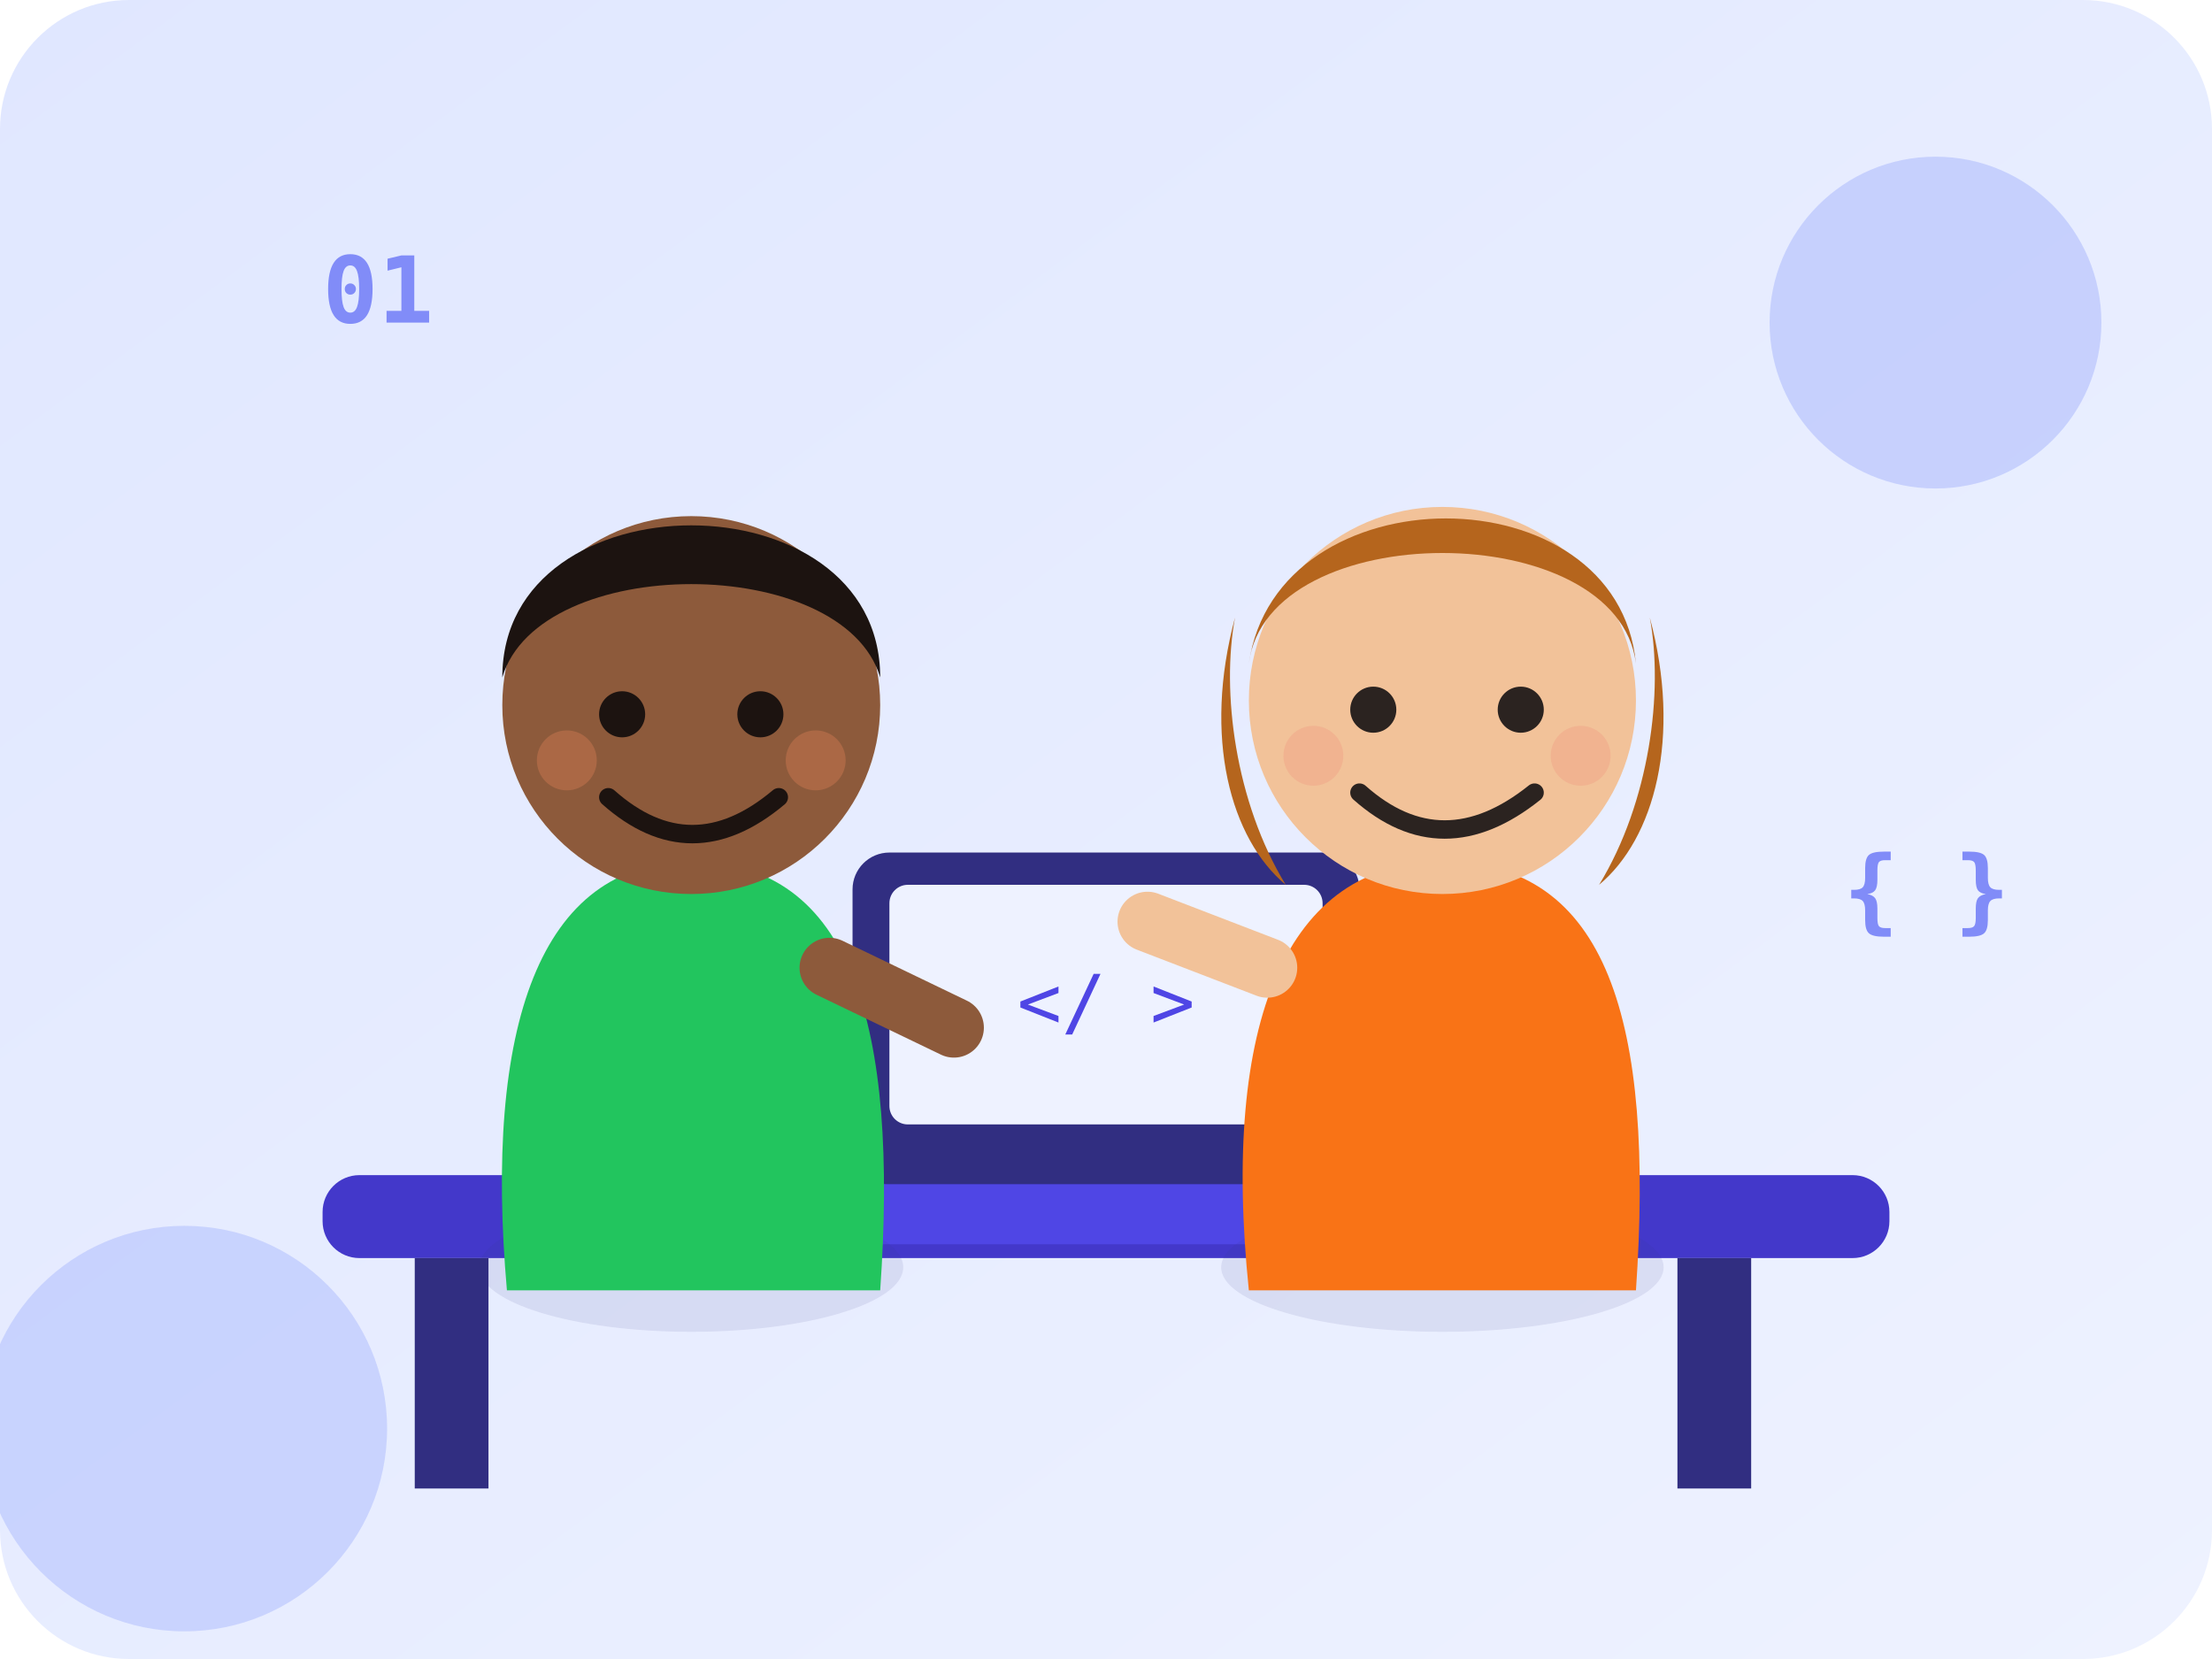
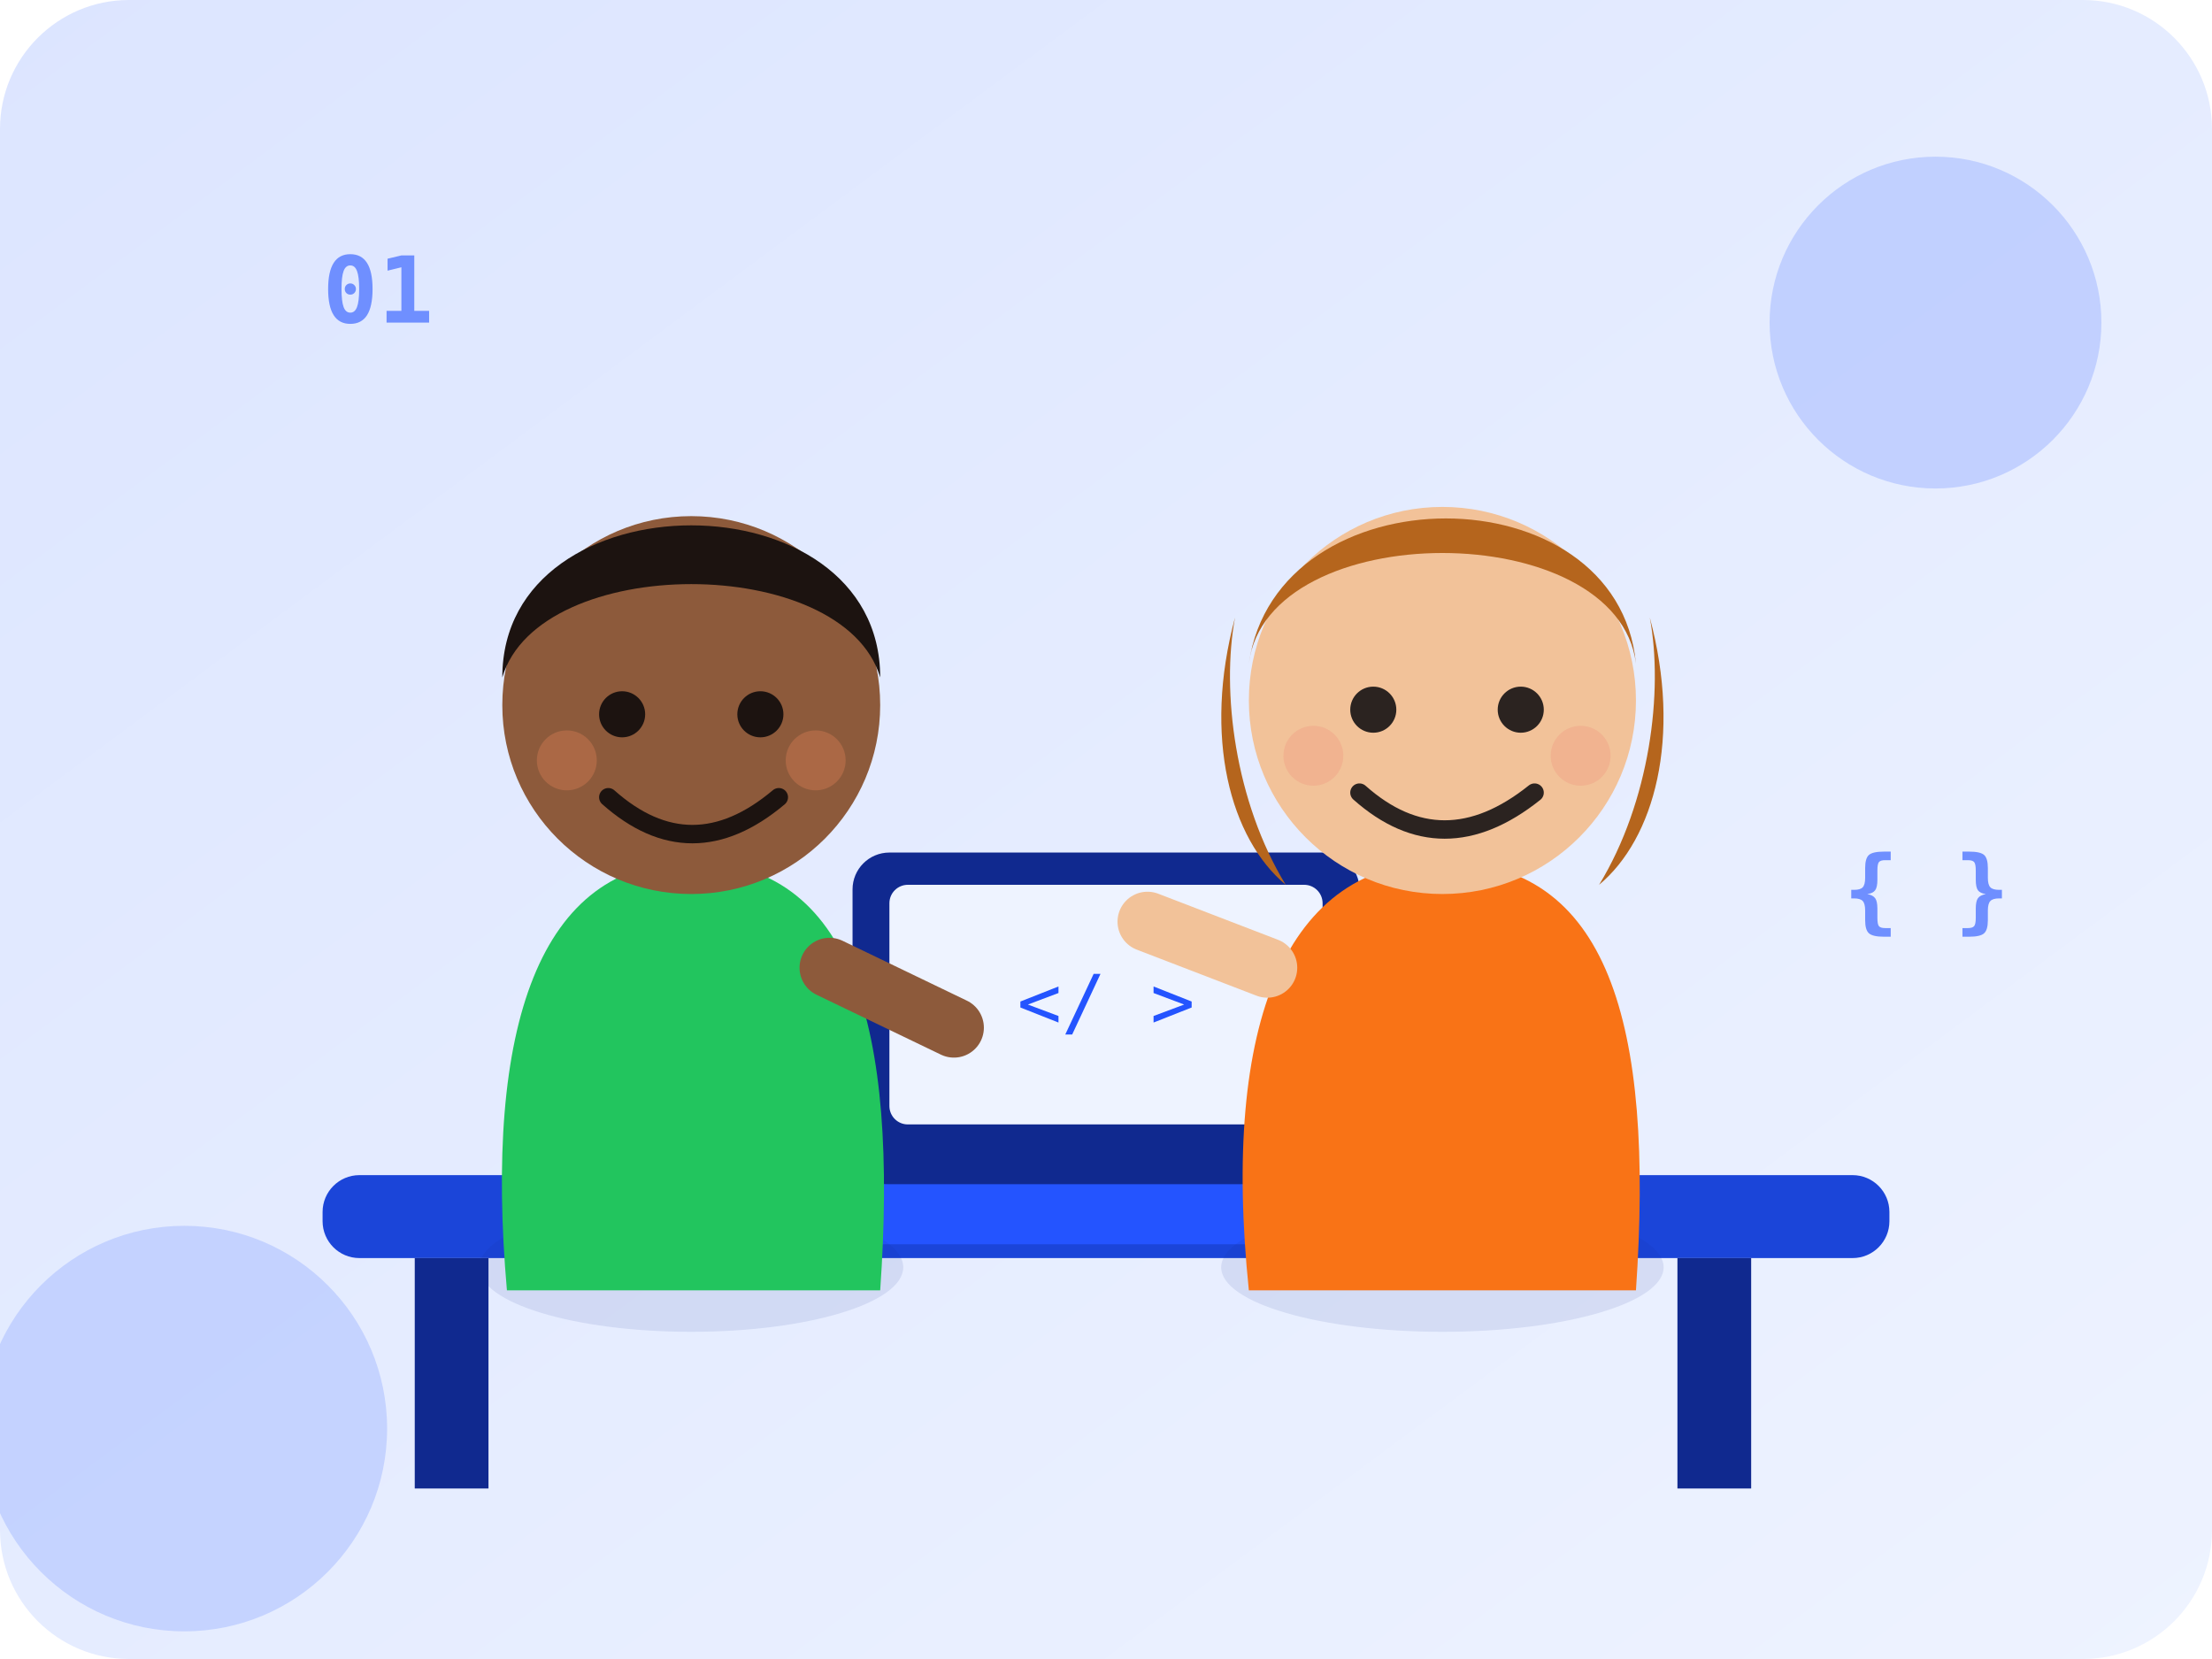
<svg xmlns="http://www.w3.org/2000/svg" viewBox="0 0 480 360" role="img" aria-label="Deux enfants souriants codent ensemble sur un ordinateur portable">
  <defs>
    <linearGradient id="bgInfo" x1="0" y1="0" x2="1" y2="1">
-       <stop offset="0" stop-color="#E0E7FF" />
-       <stop offset="1" stop-color="#EEF2FF" />
+       <stop offset="0" stop-color="#DCE5FF" />
+       <stop offset="1" stop-color="#EEF3FF" />
    </linearGradient>
  </defs>
  <rect width="480" height="360" rx="28" fill="url(#bgInfo)" />
-   <circle cx="420" cy="70" r="36" fill="#A5B4FC" opacity="0.5" />
-   <circle cx="40" cy="310" r="44" fill="#A5B4FC" opacity="0.45" />
-   <rect x="70" y="255" width="340" height="18" rx="8" fill="#4338CA" />
-   <rect x="90" y="273" width="16" height="50" fill="#312E81" />
-   <rect x="364" y="273" width="16" height="50" fill="#312E81" />
-   <rect x="185" y="185" width="110" height="72" rx="8" fill="#312E81" />
-   <rect x="193" y="192" width="94" height="52" rx="4" fill="#EEF2FF" />
-   <text x="240" y="223" font-family="monospace" font-size="16" fill="#4F46E5" text-anchor="middle">&lt;/ &gt;</text>
-   <path d="M175 257 L305 257 L315 270 L165 270 Z" fill="#4F46E5" />
+   <circle cx="420" cy="70" r="36" fill="#9DB4FF" opacity="0.5" />
+   <circle cx="40" cy="310" r="44" fill="#9DB4FF" opacity="0.45" />
+   <rect x="70" y="255" width="340" height="18" rx="8" fill="#1B45D9" />
+   <rect x="90" y="273" width="16" height="50" fill="#10298F" />
+   <rect x="364" y="273" width="16" height="50" fill="#10298F" />
+   <rect x="185" y="185" width="110" height="72" rx="8" fill="#10298F" />
+   <rect x="193" y="192" width="94" height="52" rx="4" fill="#EEF3FF" />
+   <text x="240" y="223" font-family="monospace" font-size="16" fill="#2454FF" text-anchor="middle">&lt;/ &gt;</text>
+   <path d="M175 257 L305 257 L315 270 L165 270 Z" fill="#2454FF" />
  <g transform="translate(95,95)">
-     <ellipse cx="55" cy="180" rx="46" ry="14" fill="#312E81" opacity="0.1" />
+     <ellipse cx="55" cy="180" rx="46" ry="14" fill="#10298F" opacity="0.1" />
    <path d="M15 185 C10 128 22 92 55 92 C90 92 100 128 96 185 Z" fill="#22C55E" />
    <circle cx="55" cy="58" r="41" fill="#8D5A3B" />
    <path d="M14 52 C14 8 96 8 96 52 C88 25 22 25 14 52 Z" fill="#1C1310" />
    <circle cx="40" cy="60" r="5" fill="#1C1310" />
    <circle cx="70" cy="60" r="5" fill="#1C1310" />
    <path d="M37 78 Q55 94 74 78" stroke="#1C1310" stroke-width="4" fill="none" stroke-linecap="round" />
    <circle cx="28" cy="70" r="6.5" fill="#c9764f" opacity="0.5" />
    <circle cx="82" cy="70" r="6.5" fill="#c9764f" opacity="0.5" />
    <path d="M85 115 L112 128" stroke="#8D5A3B" stroke-width="13" stroke-linecap="round" />
  </g>
  <g transform="translate(255,92)">
-     <ellipse cx="58" cy="183" rx="48" ry="14" fill="#312E81" opacity="0.1" />
+     <ellipse cx="58" cy="183" rx="48" ry="14" fill="#10298F" opacity="0.1" />
    <path d="M16 188 C10 130 24 95 58 95 C94 95 104 130 100 188 Z" fill="#F97316" />
    <circle cx="58" cy="60" r="42" fill="#F2C299" />
    <path d="M16 52 C22 10 96 10 100 52 C96 20 20 20 16 52 Z" fill="#B5651D" />
    <path d="M13 42 C6 68 12 90 24 100 C13 82 10 58 13 42 Z" fill="#B5651D" />
    <path d="M103 42 C110 68 104 90 92 100 C103 82 106 58 103 42 Z" fill="#B5651D" />
    <circle cx="43" cy="62" r="5" fill="#2b2320" />
    <circle cx="75" cy="62" r="5" fill="#2b2320" />
    <path d="M40 80 Q58 96 78 80" stroke="#2b2320" stroke-width="4" fill="none" stroke-linecap="round" />
    <circle cx="30" cy="72" r="6.5" fill="#F0A98A" opacity="0.6" />
    <circle cx="88" cy="72" r="6.5" fill="#F0A98A" opacity="0.6" />
    <path d="M20 118 L-6 108" stroke="#F2C299" stroke-width="13" stroke-linecap="round" />
  </g>
-   <text x="70" y="70" font-family="monospace" font-size="20" fill="#818CF8" font-weight="700">01</text>
-   <text x="400" y="200" font-family="monospace" font-size="20" fill="#818CF8" font-weight="700">{ }</text>
+   <text x="70" y="70" font-family="monospace" font-size="20" fill="#6F8FFF" font-weight="700">01</text>
+   <text x="400" y="200" font-family="monospace" font-size="20" fill="#6F8FFF" font-weight="700">{ }</text>
</svg>
